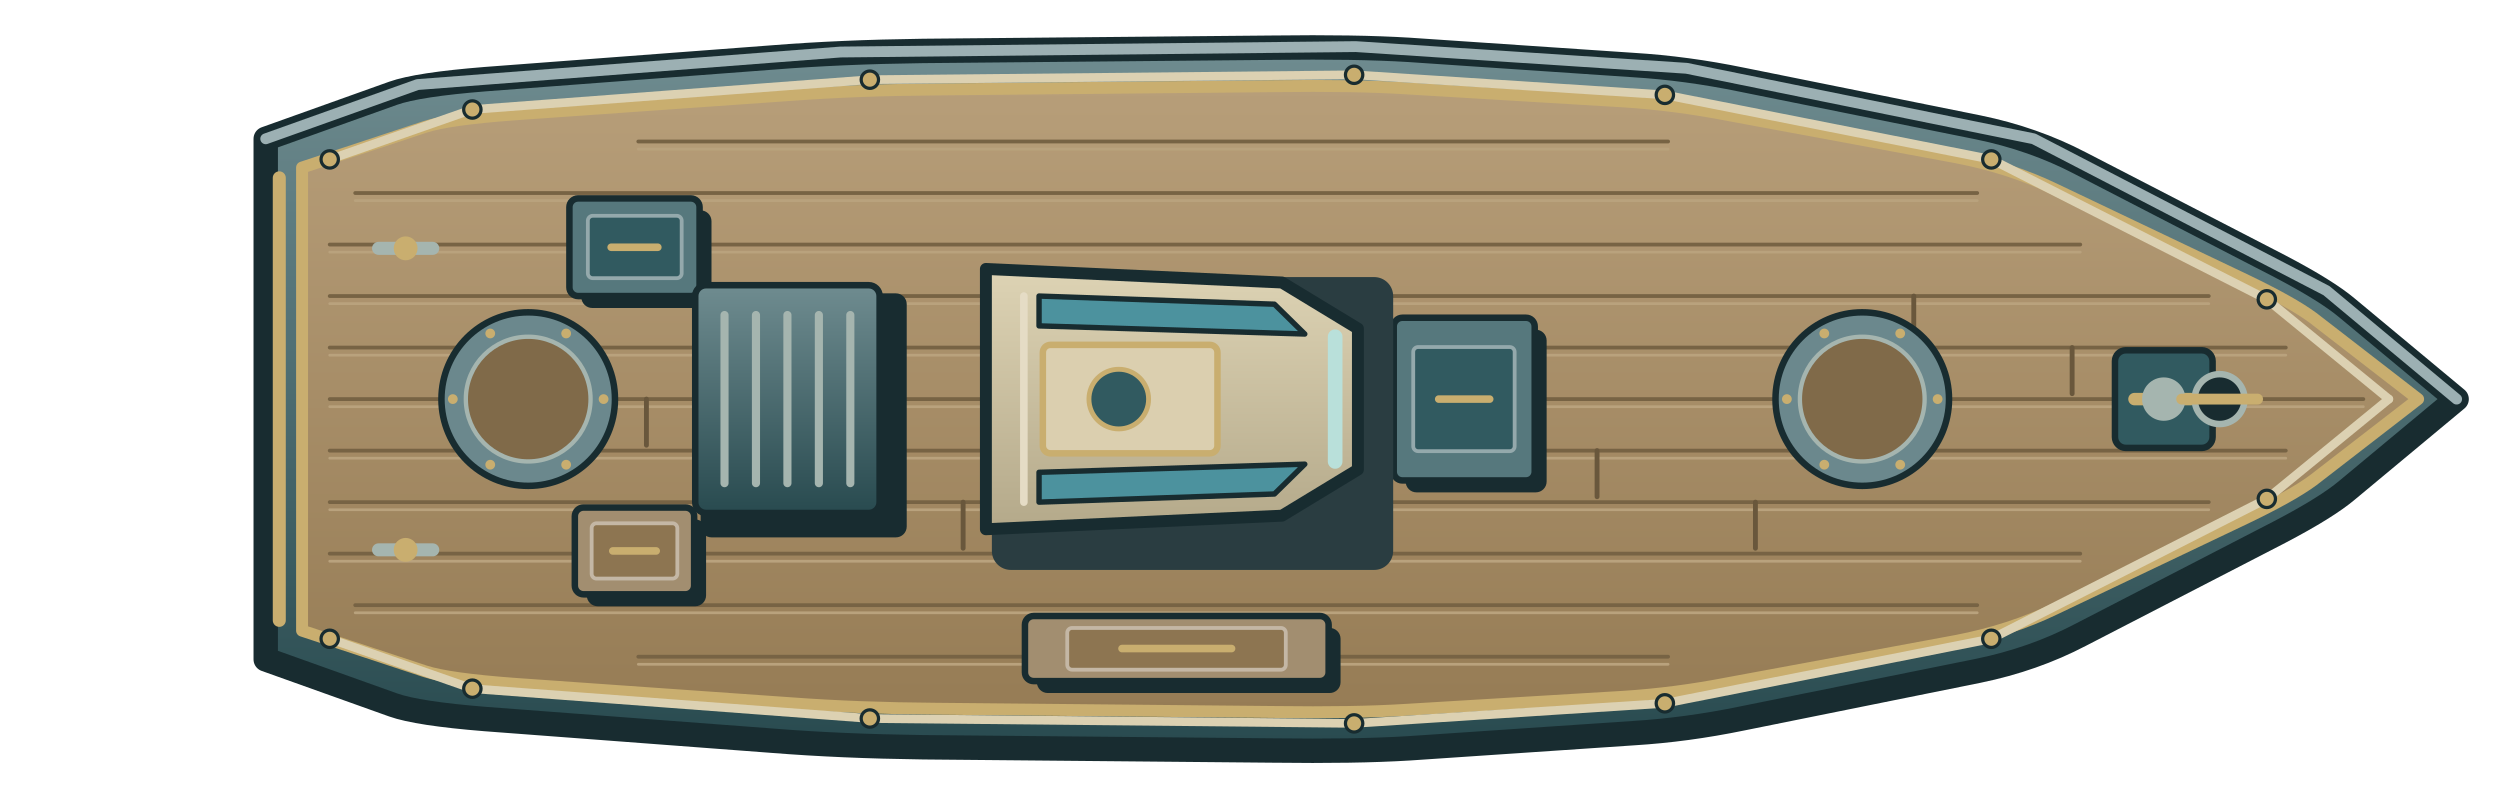
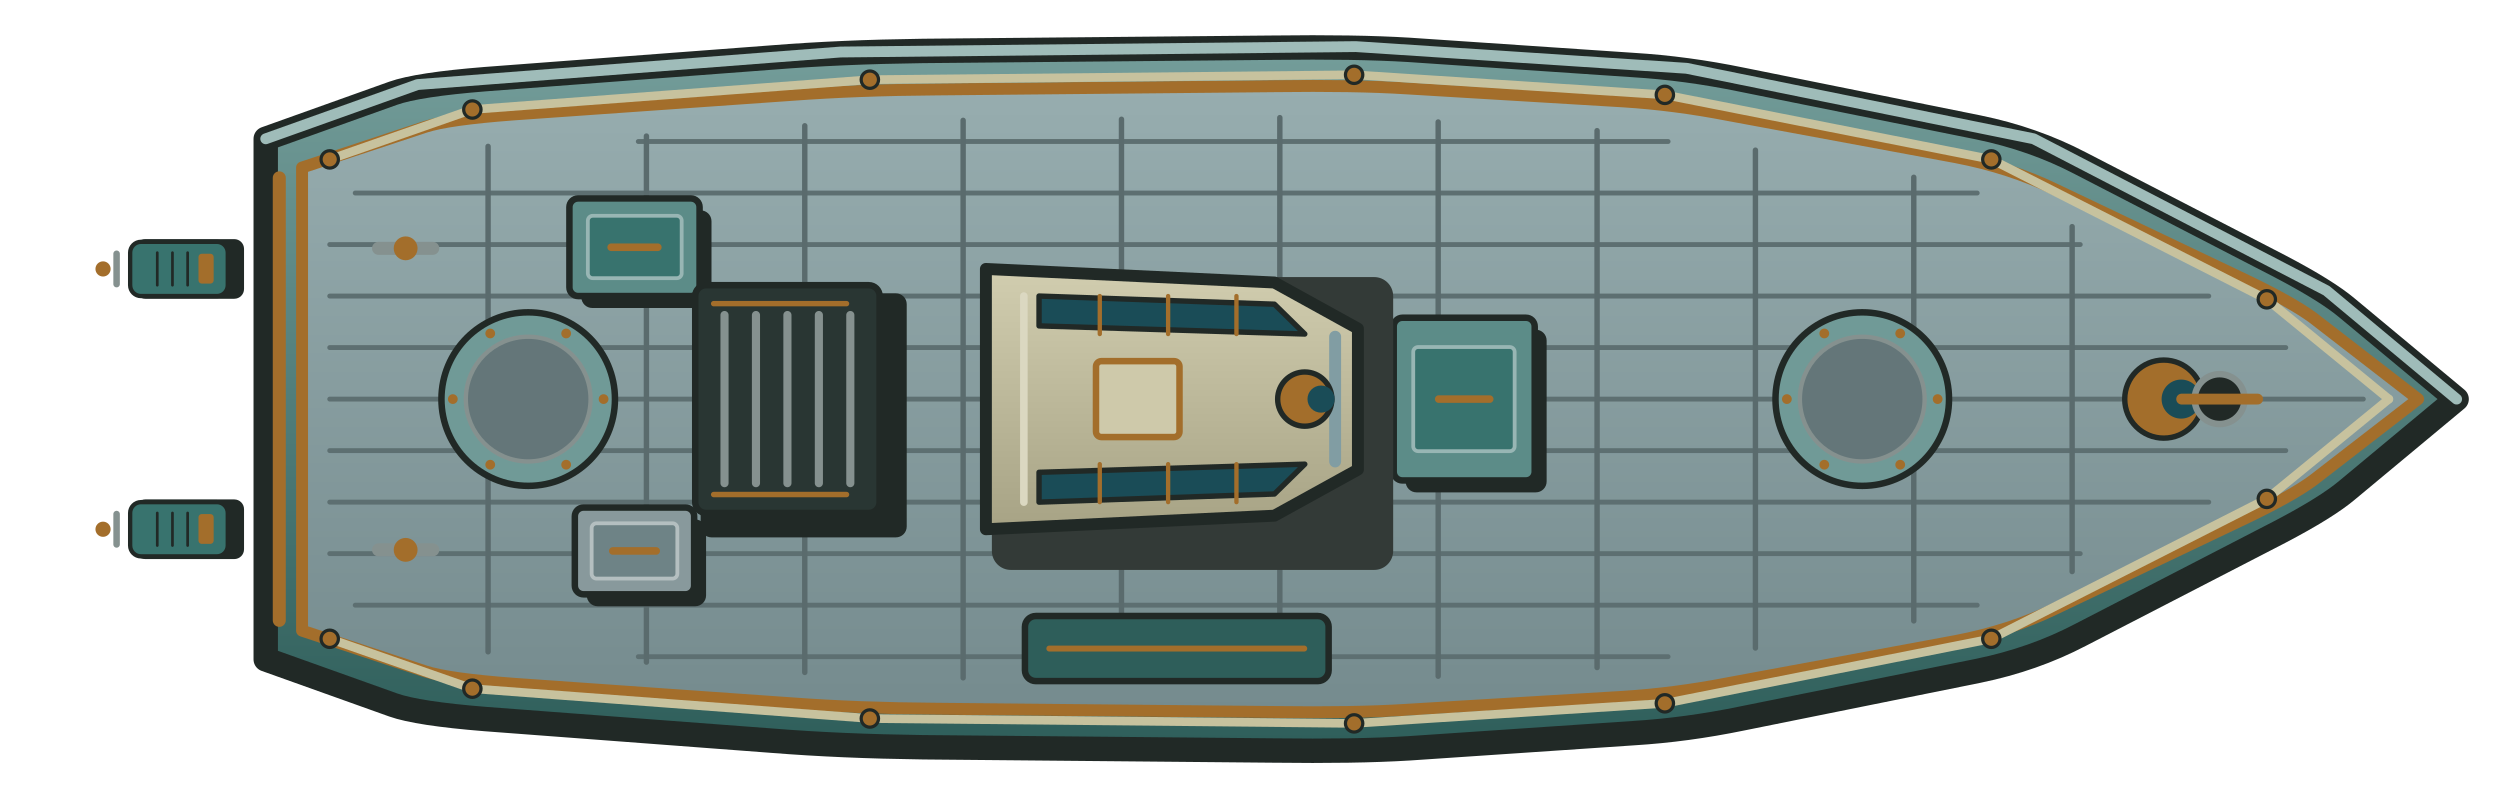
<svg xmlns="http://www.w3.org/2000/svg" width="664" height="212" viewBox="-2.45 -0.735 4.61 1.47">
  <defs>
    <linearGradient id="paint" x1="0" y1="0" x2="0" y2="1" gradientUnits="objectBoundingBox">
-       <stop stop-color="#6f8c90" />
-       <stop offset="1" stop-color="#284a4f" />
+       <stop stop-color="#749d9a" />
+       <stop offset="1" stop-color="#2e5e5a" />
    </linearGradient>
  </defs>
  <defs>
    <linearGradient id="deck" x1="0" y1="0" x2="0" y2="1" gradientUnits="objectBoundingBox">
-       <stop stop-color="#b79e79" />
-       <stop offset="1" stop-color="#967c55" />
+       <stop stop-color="#97adaf" />
+       <stop offset="1" stop-color="#758b8e" />
    </linearGradient>
  </defs>
+   <path d="M-1.96,-0.48 L-1.725,-0.564 Q-1.68,-0.58 -1.555,-0.59 L-1.025,-0.63 Q-0.9,-0.64 -0.748,-0.642 L-0.102,-0.648 Q0.05,-0.65 0.148,-0.644 L0.562,-0.616 Q0.66,-0.61 0.762,-0.589 L1.198,-0.501 Q1.3,-0.48 1.386,-0.435 L1.754,-0.245 Q1.84,-0.2 1.878,-0.168 L2.08,0 L1.878,0.168 Q1.84,0.2 1.754,0.245 L1.386,0.435 Q1.3,0.48 1.198,0.501 L0.762,0.589 Q0.66,0.61 0.562,0.616 L0.148,0.644 Q0.05,0.65 -0.102,0.648 L-0.748,0.642 Q-0.9,0.64 -1.025,0.63 L-1.555,0.59 Q-1.68,0.58 -1.725,0.564 L-1.96,0.48 Z" fill="url(#paint)" stroke="#212926" stroke-width="0.045" stroke-linejoin="round" stroke-linecap="round" />
+   <path d="M-1.893,-0.427 L-1.666,-0.502 Q-1.623,-0.516 -1.502,-0.525 L-0.99,-0.561 Q-0.869,-0.57 -0.723,-0.571 L-0.099,-0.577 Q0.048,-0.579 0.143,-0.573 L0.543,-0.549 Q0.638,-0.543 0.736,-0.524 L1.157,-0.446 Q1.256,-0.427 1.339,-0.387 L1.694,-0.218 Q1.777,-0.178 1.815,-0.15 L2.009,0 L1.815,0.15 Q1.777,0.178 1.694,0.218 L1.339,0.387 Q1.256,0.427 1.157,0.446 L0.736,0.524 Q0.638,0.543 0.543,0.549 L0.143,0.573 Q0.048,0.579 -0.099,0.577 L-0.723,0.571 Q-0.869,0.57 -0.99,0.561 L-1.502,0.525 Q-1.623,0.516 -1.666,0.502 L-1.893,0.427 Z" fill="url(#deck)" stroke="#a36e2b" stroke-width="0.022" stroke-linejoin="round" stroke-linecap="round" />
+   <path d="M-1.273,-0.475 L0.626,-0.475" fill="none" stroke="#5d6f71" stroke-width="0.009" stroke-linejoin="round" stroke-linecap="round" />
+   <path d="M-1.795,-0.38 L1.196,-0.38" fill="none" stroke="#5d6f71" stroke-width="0.009" stroke-linejoin="round" stroke-linecap="round" />
+   <path d="M-1.842,-0.285 L1.386,-0.285" fill="none" stroke="#5d6f71" stroke-width="0.009" stroke-linejoin="round" stroke-linecap="round" />
+   <path d="M-1.842,-0.19 L1.623,-0.19" fill="none" stroke="#5d6f71" stroke-width="0.009" stroke-linejoin="round" stroke-linecap="round" />
+   <path d="M-1.842,-0.095 L1.765,-0.095" fill="none" stroke="#5d6f71" stroke-width="0.009" stroke-linejoin="round" stroke-linecap="round" />
+   <path d="M-1.842,0 L1.908,0" fill="none" stroke="#5d6f71" stroke-width="0.009" stroke-linejoin="round" stroke-linecap="round" />
+   <path d="M-1.842,0.095 L1.765,0.095" fill="none" stroke="#5d6f71" stroke-width="0.009" stroke-linejoin="round" stroke-linecap="round" />
+   <path d="M-1.842,0.19 L1.623,0.19" fill="none" stroke="#5d6f71" stroke-width="0.009" stroke-linejoin="round" stroke-linecap="round" />
+   <path d="M-1.842,0.285 L1.386,0.285" fill="none" stroke="#5d6f71" stroke-width="0.009" stroke-linejoin="round" stroke-linecap="round" />
+   <path d="M-1.795,0.38 L1.196,0.38" fill="none" stroke="#5d6f71" stroke-width="0.009" stroke-linejoin="round" stroke-linecap="round" />
+   <path d="M-1.273,0.475 L0.626,0.475" fill="none" stroke="#5d6f71" stroke-width="0.009" stroke-linejoin="round" stroke-linecap="round" />
+   <path d="M-1.55,-0.466 L-1.55,0.466" fill="none" stroke="#5a6b6d" stroke-width="0.01" stroke-linejoin="round" stroke-linecap="round" />
+   <path d="M-1.258,-0.485 L-1.258,0.485" fill="none" stroke="#5a6b6d" stroke-width="0.01" stroke-linejoin="round" stroke-linecap="round" />
+   <path d="M-0.966,-0.504 L-0.966,0.504" fill="none" stroke="#5a6b6d" stroke-width="0.01" stroke-linejoin="round" stroke-linecap="round" />
+   <path d="M-0.674,-0.514 L-0.674,0.514" fill="none" stroke="#5a6b6d" stroke-width="0.01" stroke-linejoin="round" stroke-linecap="round" />
+   <path d="M-0.382,-0.516 L-0.382,0.516" fill="none" stroke="#5a6b6d" stroke-width="0.01" stroke-linejoin="round" stroke-linecap="round" />
+   <path d="M-0.09,-0.519 L-0.09,0.519" fill="none" stroke="#5a6b6d" stroke-width="0.01" stroke-linejoin="round" stroke-linecap="round" />
+   <path d="M0.202,-0.511 L0.202,0.511" fill="none" stroke="#5a6b6d" stroke-width="0.01" stroke-linejoin="round" stroke-linecap="round" />
+   <path d="M0.495,-0.495 L0.495,0.495" fill="none" stroke="#5a6b6d" stroke-width="0.01" stroke-linejoin="round" stroke-linecap="round" />
+   <path d="M0.787,-0.459 L0.787,0.459" fill="none" stroke="#5a6b6d" stroke-width="0.01" stroke-linejoin="round" stroke-linecap="round" />
+   <path d="M1.079,-0.409 L1.079,0.409" fill="none" stroke="#5a6b6d" stroke-width="0.01" stroke-linejoin="round" stroke-linecap="round" />
+   <path d="M1.371,-0.318 L1.371,0.318" fill="none" stroke="#5a6b6d" stroke-width="0.01" stroke-linejoin="round" stroke-linecap="round" />
+   <path d="M-1.842,-0.442 L-1.579,-0.534 L-0.846,-0.589 L0.047,-0.598 L0.62,-0.561 L1.222,-0.442 L1.73,-0.184 L1.955,0" fill="none" stroke="#c7c29e" stroke-width="0.016" stroke-linejoin="round" stroke-linecap="round" />
+   <circle cx="-1.842" cy="-0.442" r="0.016" fill="#a36e2b" stroke="#212926" stroke-width="0.006" />
+   <circle cx="-1.579" cy="-0.534" r="0.016" fill="#a36e2b" stroke="#212926" stroke-width="0.006" />
+   <circle cx="-0.846" cy="-0.589" r="0.016" fill="#a36e2b" stroke="#212926" stroke-width="0.006" />
+   <circle cx="0.047" cy="-0.598" r="0.016" fill="#a36e2b" stroke="#212926" stroke-width="0.006" />
+   <circle cx="0.62" cy="-0.561" r="0.016" fill="#a36e2b" stroke="#212926" stroke-width="0.006" />
+   <circle cx="1.222" cy="-0.442" r="0.016" fill="#a36e2b" stroke="#212926" stroke-width="0.006" />
+   <circle cx="1.73" cy="-0.184" r="0.016" fill="#a36e2b" stroke="#212926" stroke-width="0.006" />
+   <path d="M-1.842,0.442 L-1.579,0.534 L-0.846,0.589 L0.047,0.598 L0.62,0.561 L1.222,0.442 L1.73,0.184 L1.955,0" fill="none" stroke="#c7c29e" stroke-width="0.016" stroke-linejoin="round" stroke-linecap="round" />
+   <circle cx="-1.842" cy="0.442" r="0.016" fill="#a36e2b" stroke="#212926" stroke-width="0.006" />
+   <circle cx="-1.579" cy="0.534" r="0.016" fill="#a36e2b" stroke="#212926" stroke-width="0.006" />
+   <circle cx="-0.846" cy="0.589" r="0.016" fill="#a36e2b" stroke="#212926" stroke-width="0.006" />
+   <circle cx="0.047" cy="0.598" r="0.016" fill="#a36e2b" stroke="#212926" stroke-width="0.006" />
+   <circle cx="0.62" cy="0.561" r="0.016" fill="#a36e2b" stroke="#212926" stroke-width="0.006" />
+   <circle cx="1.222" cy="0.442" r="0.016" fill="#a36e2b" stroke="#212926" stroke-width="0.006" />
+   <circle cx="1.73" cy="0.184" r="0.016" fill="#a36e2b" stroke="#212926" stroke-width="0.006" />
+   <path d="M-1.96,-0.48 L-1.68,-0.58 L-0.9,-0.64 L0.05,-0.65 L0.66,-0.61 L1.3,-0.48 L1.84,-0.2 L2.08,0" fill="none" stroke="#9fbcb9" stroke-width="0.02" stroke-linejoin="round" stroke-linecap="round" />
+   <path d="M-1.935,-0.408 L-1.935,0.408" fill="none" stroke="#a36e2b" stroke-width="0.024" stroke-linejoin="round" stroke-linecap="round" />
+   <circle cx="1.54" cy="0" r="0.072" fill="#a36e2b" stroke="#212926" stroke-width="0.01" />
+   <circle cx="1.572" cy="0" r="0.036" fill="#1a4c57" />
+   <rect x="-0.56" y="0.4" width="0.56" height="0.12" rx="0.02" fill="#2e5e5a" stroke="#212926" stroke-width="0.012" />
+   <path d="M-0.515,0.46 L-0.045,0.46" fill="none" stroke="#a36e2b" stroke-width="0.011" stroke-linejoin="round" stroke-linecap="round" />
+   <rect x="-1.378" y="-0.348" width="0.24" height="0.18" rx="0.02" fill="#212926" />
+   <rect x="-1.4" y="-0.37" width="0.24" height="0.18" rx="0.016" fill="#5c8c88" stroke="#212926" stroke-width="0.012" />
+   <rect x="-1.366" y="-0.338" width="0.173" height="0.115" rx="0.009" fill="#38736e" stroke="#98b6b4" stroke-width="0.007" />
+   <path d="M-1.323,-0.28 L-1.237,-0.28" fill="none" stroke="#a36e2b" stroke-width="0.014" stroke-linejoin="round" stroke-linecap="round" />
+   <rect x="-1.368" y="0.222" width="0.22" height="0.16" rx="0.02" fill="#212926" />
+   <rect x="-1.39" y="0.2" width="0.22" height="0.16" rx="0.016" fill="#88999c" stroke="#212926" stroke-width="0.012" />
+   <rect x="-1.359" y="0.229" width="0.158" height="0.102" rx="0.009" fill="#6e8386" stroke="#b4bfc0" stroke-width="0.007" />
+   <path d="M-1.32,0.28 L-1.24,0.28" fill="none" stroke="#a36e2b" stroke-width="0.014" stroke-linejoin="round" stroke-linecap="round" />
+   <rect x="0.142" y="-0.128" width="0.26" height="0.3" rx="0.02" fill="#212926" />
+   <rect x="0.12" y="-0.15" width="0.26" height="0.3" rx="0.016" fill="#5c8c88" stroke="#212926" stroke-width="0.012" />
+   <rect x="0.156" y="-0.096" width="0.187" height="0.192" rx="0.009" fill="#38736e" stroke="#98b6b4" stroke-width="0.007" />
+   <path d="M0.203,0 L0.297,0" fill="none" stroke="#a36e2b" stroke-width="0.014" stroke-linejoin="round" stroke-linecap="round" />
+   <rect x="-1.158" y="-0.195" width="0.38" height="0.45" rx="0.02" fill="#212926" />
+   <rect x="-1.168" y="-0.21" width="0.34" height="0.42" rx="0.02" fill="#293633" stroke="#212926" stroke-width="0.012" />
+   <path d="M-1.114,-0.155 L-1.114,0.155" fill="none" stroke="#85918f" stroke-width="0.015" stroke-linejoin="round" stroke-linecap="round" />
+   <path d="M-1.056,-0.155 L-1.056,0.155" fill="none" stroke="#85918f" stroke-width="0.015" stroke-linejoin="round" stroke-linecap="round" />
+   <path d="M-0.998,-0.155 L-0.998,0.155" fill="none" stroke="#85918f" stroke-width="0.015" stroke-linejoin="round" stroke-linecap="round" />
+   <path d="M-0.94,-0.155 L-0.94,0.155" fill="none" stroke="#85918f" stroke-width="0.015" stroke-linejoin="round" stroke-linecap="round" />
+   <path d="M-0.882,-0.155 L-0.882,0.155" fill="none" stroke="#85918f" stroke-width="0.015" stroke-linejoin="round" stroke-linecap="round" />
+   <path d="M-1.134,-0.176 L-0.889,-0.176" fill="none" stroke="#a36e2b" stroke-width="0.01" stroke-linejoin="round" stroke-linecap="round" />
+   <path d="M-1.134,0.176 L-0.889,0.176" fill="none" stroke="#a36e2b" stroke-width="0.01" stroke-linejoin="round" stroke-linecap="round" />
+   <rect x="-2.2" y="-0.295" width="0.2" height="0.11" rx="0.018" fill="#212926" />
+   <rect x="-2.21" y="-0.29" width="0.18" height="0.1" rx="0.02" fill="#38736e" stroke="#212926" stroke-width="0.008" />
+   <path d="M-2.16,-0.27 L-2.16,-0.21" fill="none" stroke="#212926" stroke-width="0.005" stroke-linejoin="round" stroke-linecap="round" />
+   <path d="M-2.132,-0.27 L-2.132,-0.21" fill="none" stroke="#212926" stroke-width="0.005" stroke-linejoin="round" stroke-linecap="round" />
+   <path d="M-2.104,-0.27 L-2.104,-0.21" fill="none" stroke="#212926" stroke-width="0.005" stroke-linejoin="round" stroke-linecap="round" />
+   <rect x="-2.084" y="-0.268" width="0.028" height="0.055" rx="0.006" fill="#a36e2b" />
+   <path d="M-2.235,-0.268 L-2.235,-0.212" fill="none" stroke="#85918f" stroke-width="0.012" stroke-linejoin="round" stroke-linecap="round" />
+   <circle cx="-2.26" cy="-0.24" r="0.014" fill="#a36e2b" />
+   <rect x="-2.2" y="0.185" width="0.2" height="0.11" rx="0.018" fill="#212926" />
+   <rect x="-2.21" y="0.19" width="0.18" height="0.1" rx="0.02" fill="#38736e" stroke="#212926" stroke-width="0.008" />
+   <path d="M-2.16,0.21 L-2.16,0.27" fill="none" stroke="#212926" stroke-width="0.005" stroke-linejoin="round" stroke-linecap="round" />
+   <path d="M-2.132,0.21 L-2.132,0.27" fill="none" stroke="#212926" stroke-width="0.005" stroke-linejoin="round" stroke-linecap="round" />
+   <path d="M-2.104,0.21 L-2.104,0.27" fill="none" stroke="#212926" stroke-width="0.005" stroke-linejoin="round" stroke-linecap="round" />
+   <rect x="-2.084" y="0.212" width="0.028" height="0.055" rx="0.006" fill="#a36e2b" />
+   <path d="M-2.235,0.212 L-2.235,0.268" fill="none" stroke="#85918f" stroke-width="0.012" stroke-linejoin="round" stroke-linecap="round" />
+   <circle cx="-2.26" cy="0.24" r="0.014" fill="#a36e2b" />
+   <circle cx="0.984" cy="0" r="0.16" fill="#709a97" stroke="#212926" stroke-width="0.012" />
+   <circle cx="0.984" cy="0" r="0.115" fill="#647679" stroke="#85918f" stroke-width="0.008" />
+   <circle cx="1.123" cy="0" r="0.009" fill="#a36e2b" />
+   <circle cx="1.054" cy="0.121" r="0.009" fill="#a36e2b" />
+   <circle cx="0.914" cy="0.121" r="0.009" fill="#a36e2b" />
+   <circle cx="0.845" cy="0" r="0.009" fill="#a36e2b" />
+   <circle cx="0.914" cy="-0.121" r="0.009" fill="#a36e2b" />
+   <circle cx="1.054" cy="-0.121" r="0.009" fill="#a36e2b" />
+   <circle cx="-1.476" cy="0" r="0.16" fill="#709a97" stroke="#212926" stroke-width="0.012" />
+   <circle cx="-1.476" cy="0" r="0.115" fill="#647679" stroke="#85918f" stroke-width="0.008" />
+   <circle cx="-1.337" cy="0" r="0.009" fill="#a36e2b" />
+   <circle cx="-1.406" cy="0.121" r="0.009" fill="#a36e2b" />
+   <circle cx="-1.546" cy="0.121" r="0.009" fill="#a36e2b" />
+   <circle cx="-1.615" cy="0" r="0.009" fill="#a36e2b" />
+   <circle cx="-1.546" cy="-0.121" r="0.009" fill="#a36e2b" />
+   <circle cx="-1.406" cy="-0.121" r="0.009" fill="#a36e2b" />
+   <rect x="-0.621" y="-0.225" width="0.74" height="0.54" rx="0.035" fill="#333a37" />
  <defs>
    <linearGradient id="roof" x1="0" y1="0" x2="0" y2="1" gradientUnits="objectBoundingBox">
-       <stop stop-color="#ddd3b4" />
-       <stop offset="1" stop-color="#b4a98a" />
+       <stop stop-color="#d1cdaf" />
+       <stop offset="1" stop-color="#a7a385" />
    </linearGradient>
  </defs>
-   <path d="M-1.96,-0.48 L-1.725,-0.564 Q-1.68,-0.58 -1.555,-0.59 L-1.025,-0.63 Q-0.9,-0.64 -0.748,-0.642 L-0.102,-0.648 Q0.05,-0.65 0.148,-0.644 L0.562,-0.616 Q0.66,-0.61 0.762,-0.589 L1.198,-0.501 Q1.3,-0.48 1.386,-0.435 L1.754,-0.245 Q1.84,-0.2 1.878,-0.168 L2.08,0 L1.878,0.168 Q1.84,0.2 1.754,0.245 L1.386,0.435 Q1.3,0.48 1.198,0.501 L0.762,0.589 Q0.66,0.61 0.562,0.616 L0.148,0.644 Q0.05,0.65 -0.102,0.648 L-0.748,0.642 Q-0.9,0.64 -1.025,0.63 L-1.555,0.59 Q-1.68,0.58 -1.725,0.564 L-1.96,0.48 Z" fill="url(#paint)" stroke="#182c30" stroke-width="0.045" stroke-linejoin="round" stroke-linecap="round" />
-   <path d="M-1.893,-0.427 L-1.666,-0.502 Q-1.623,-0.516 -1.502,-0.525 L-0.99,-0.561 Q-0.869,-0.57 -0.723,-0.571 L-0.099,-0.577 Q0.048,-0.579 0.143,-0.573 L0.543,-0.549 Q0.638,-0.543 0.736,-0.524 L1.157,-0.446 Q1.256,-0.427 1.339,-0.387 L1.694,-0.218 Q1.777,-0.178 1.815,-0.15 L2.009,0 L1.815,0.15 Q1.777,0.178 1.694,0.218 L1.339,0.387 Q1.256,0.427 1.157,0.446 L0.736,0.524 Q0.638,0.543 0.543,0.549 L0.143,0.573 Q0.048,0.579 -0.099,0.577 L-0.723,0.571 Q-0.869,0.57 -0.99,0.561 L-1.502,0.525 Q-1.623,0.516 -1.666,0.502 L-1.893,0.427 Z" fill="url(#deck)" stroke="#c9ae6f" stroke-width="0.022" stroke-linejoin="round" stroke-linecap="round" />
-   <path d="M-1.273,-0.475 L0.626,-0.475" fill="none" stroke="#776344" stroke-width="0.007" stroke-linejoin="round" stroke-linecap="round" />
-   <path d="M-1.273,-0.461 L0.626,-0.461" fill="none" stroke="#b9a27d" stroke-width="0.005" stroke-linejoin="round" stroke-linecap="round" />
-   <path d="M-1.795,-0.38 L1.196,-0.38" fill="none" stroke="#776344" stroke-width="0.007" stroke-linejoin="round" stroke-linecap="round" />
-   <path d="M-1.795,-0.366 L1.196,-0.366" fill="none" stroke="#b9a27d" stroke-width="0.005" stroke-linejoin="round" stroke-linecap="round" />
-   <path d="M-1.842,-0.285 L1.386,-0.285" fill="none" stroke="#776344" stroke-width="0.007" stroke-linejoin="round" stroke-linecap="round" />
-   <path d="M-1.842,-0.271 L1.386,-0.271" fill="none" stroke="#b9a27d" stroke-width="0.005" stroke-linejoin="round" stroke-linecap="round" />
-   <path d="M-1.842,-0.19 L1.623,-0.19" fill="none" stroke="#776344" stroke-width="0.007" stroke-linejoin="round" stroke-linecap="round" />
-   <path d="M-1.842,-0.176 L1.623,-0.176" fill="none" stroke="#b9a27d" stroke-width="0.005" stroke-linejoin="round" stroke-linecap="round" />
-   <path d="M-1.842,-0.095 L1.765,-0.095" fill="none" stroke="#776344" stroke-width="0.007" stroke-linejoin="round" stroke-linecap="round" />
-   <path d="M-1.842,-0.081 L1.765,-0.081" fill="none" stroke="#b9a27d" stroke-width="0.005" stroke-linejoin="round" stroke-linecap="round" />
-   <path d="M-1.842,0 L1.908,0" fill="none" stroke="#776344" stroke-width="0.007" stroke-linejoin="round" stroke-linecap="round" />
-   <path d="M-1.842,0.014 L1.908,0.014" fill="none" stroke="#b9a27d" stroke-width="0.005" stroke-linejoin="round" stroke-linecap="round" />
-   <path d="M-1.842,0.095 L1.765,0.095" fill="none" stroke="#776344" stroke-width="0.007" stroke-linejoin="round" stroke-linecap="round" />
-   <path d="M-1.842,0.109 L1.765,0.109" fill="none" stroke="#b9a27d" stroke-width="0.005" stroke-linejoin="round" stroke-linecap="round" />
-   <path d="M-1.842,0.19 L1.623,0.19" fill="none" stroke="#776344" stroke-width="0.007" stroke-linejoin="round" stroke-linecap="round" />
-   <path d="M-1.842,0.204 L1.623,0.204" fill="none" stroke="#b9a27d" stroke-width="0.005" stroke-linejoin="round" stroke-linecap="round" />
-   <path d="M-1.842,0.285 L1.386,0.285" fill="none" stroke="#776344" stroke-width="0.007" stroke-linejoin="round" stroke-linecap="round" />
-   <path d="M-1.842,0.299 L1.386,0.299" fill="none" stroke="#b9a27d" stroke-width="0.005" stroke-linejoin="round" stroke-linecap="round" />
-   <path d="M-1.795,0.38 L1.196,0.38" fill="none" stroke="#776344" stroke-width="0.007" stroke-linejoin="round" stroke-linecap="round" />
-   <path d="M-1.795,0.394 L1.196,0.394" fill="none" stroke="#b9a27d" stroke-width="0.005" stroke-linejoin="round" stroke-linecap="round" />
-   <path d="M-1.273,0.475 L0.626,0.475" fill="none" stroke="#776344" stroke-width="0.007" stroke-linejoin="round" stroke-linecap="round" />
-   <path d="M-1.273,0.489 L0.626,0.489" fill="none" stroke="#b9a27d" stroke-width="0.005" stroke-linejoin="round" stroke-linecap="round" />
-   <path d="M-1.55,-0.095 L-1.55,-0.01" fill="none" stroke="#69573c" stroke-width="0.009" stroke-linejoin="round" stroke-linecap="round" />
-   <path d="M-1.258,0 L-1.258,0.085" fill="none" stroke="#69573c" stroke-width="0.009" stroke-linejoin="round" stroke-linecap="round" />
-   <path d="M-0.966,0.095 L-0.966,0.18" fill="none" stroke="#69573c" stroke-width="0.009" stroke-linejoin="round" stroke-linecap="round" />
-   <path d="M-0.674,0.19 L-0.674,0.275" fill="none" stroke="#69573c" stroke-width="0.009" stroke-linejoin="round" stroke-linecap="round" />
-   <path d="M-0.382,-0.19 L-0.382,-0.105" fill="none" stroke="#69573c" stroke-width="0.009" stroke-linejoin="round" stroke-linecap="round" />
-   <path d="M-0.09,-0.095 L-0.09,-0.01" fill="none" stroke="#69573c" stroke-width="0.009" stroke-linejoin="round" stroke-linecap="round" />
-   <path d="M0.202,0 L0.202,0.085" fill="none" stroke="#69573c" stroke-width="0.009" stroke-linejoin="round" stroke-linecap="round" />
-   <path d="M0.495,0.095 L0.495,0.18" fill="none" stroke="#69573c" stroke-width="0.009" stroke-linejoin="round" stroke-linecap="round" />
-   <path d="M0.787,0.19 L0.787,0.275" fill="none" stroke="#69573c" stroke-width="0.009" stroke-linejoin="round" stroke-linecap="round" />
-   <path d="M1.079,-0.19 L1.079,-0.105" fill="none" stroke="#69573c" stroke-width="0.009" stroke-linejoin="round" stroke-linecap="round" />
-   <path d="M1.371,-0.095 L1.371,-0.01" fill="none" stroke="#69573c" stroke-width="0.009" stroke-linejoin="round" stroke-linecap="round" />
-   <path d="M-1.842,-0.442 L-1.579,-0.534 L-0.846,-0.589 L0.047,-0.598 L0.62,-0.561 L1.222,-0.442 L1.73,-0.184 L1.955,0" fill="none" stroke="#dcd1b2" stroke-width="0.016" stroke-linejoin="round" stroke-linecap="round" />
-   <circle cx="-1.842" cy="-0.442" r="0.016" fill="#c9ae6f" stroke="#182c30" stroke-width="0.006" />
-   <circle cx="-1.579" cy="-0.534" r="0.016" fill="#c9ae6f" stroke="#182c30" stroke-width="0.006" />
-   <circle cx="-0.846" cy="-0.589" r="0.016" fill="#c9ae6f" stroke="#182c30" stroke-width="0.006" />
-   <circle cx="0.047" cy="-0.598" r="0.016" fill="#c9ae6f" stroke="#182c30" stroke-width="0.006" />
-   <circle cx="0.62" cy="-0.561" r="0.016" fill="#c9ae6f" stroke="#182c30" stroke-width="0.006" />
-   <circle cx="1.222" cy="-0.442" r="0.016" fill="#c9ae6f" stroke="#182c30" stroke-width="0.006" />
-   <circle cx="1.73" cy="-0.184" r="0.016" fill="#c9ae6f" stroke="#182c30" stroke-width="0.006" />
-   <path d="M-1.842,0.442 L-1.579,0.534 L-0.846,0.589 L0.047,0.598 L0.62,0.561 L1.222,0.442 L1.73,0.184 L1.955,0" fill="none" stroke="#dcd1b2" stroke-width="0.016" stroke-linejoin="round" stroke-linecap="round" />
-   <circle cx="-1.842" cy="0.442" r="0.016" fill="#c9ae6f" stroke="#182c30" stroke-width="0.006" />
-   <circle cx="-1.579" cy="0.534" r="0.016" fill="#c9ae6f" stroke="#182c30" stroke-width="0.006" />
-   <circle cx="-0.846" cy="0.589" r="0.016" fill="#c9ae6f" stroke="#182c30" stroke-width="0.006" />
-   <circle cx="0.047" cy="0.598" r="0.016" fill="#c9ae6f" stroke="#182c30" stroke-width="0.006" />
-   <circle cx="0.62" cy="0.561" r="0.016" fill="#c9ae6f" stroke="#182c30" stroke-width="0.006" />
-   <circle cx="1.222" cy="0.442" r="0.016" fill="#c9ae6f" stroke="#182c30" stroke-width="0.006" />
-   <circle cx="1.73" cy="0.184" r="0.016" fill="#c9ae6f" stroke="#182c30" stroke-width="0.006" />
-   <path d="M-1.96,-0.48 L-1.68,-0.58 L-0.9,-0.64 L0.05,-0.65 L0.66,-0.61 L1.3,-0.48 L1.84,-0.2 L2.08,0" fill="none" stroke="#9cb0b3" stroke-width="0.02" stroke-linejoin="round" stroke-linecap="round" />
-   <path d="M-1.935,-0.408 L-1.935,0.408" fill="none" stroke="#c9ae6f" stroke-width="0.024" stroke-linejoin="round" stroke-linecap="round" />
-   <rect x="1.45" y="-0.09" width="0.18" height="0.18" rx="0.02" fill="#315a60" stroke="#182c30" stroke-width="0.012" />
-   <path d="M1.486,0 L1.59,0" fill="none" stroke="#c9ae6f" stroke-width="0.023" stroke-linejoin="round" stroke-linecap="round" />
-   <circle cx="1.54" cy="0" r="0.04" fill="#a5b5af" />
-   <rect x="-0.538" y="0.422" width="0.56" height="0.12" rx="0.02" fill="#182c30" />
-   <rect x="-0.56" y="0.4" width="0.56" height="0.12" rx="0.016" fill="#a28e70" stroke="#182c30" stroke-width="0.012" />
-   <rect x="-0.482" y="0.422" width="0.403" height="0.077" rx="0.009" fill="#8d7551" stroke="#c4b7a5" stroke-width="0.007" />
-   <path d="M-0.381,0.46 L-0.179,0.46" fill="none" stroke="#c9ae6f" stroke-width="0.014" stroke-linejoin="round" stroke-linecap="round" />
-   <rect x="-1.378" y="-0.348" width="0.24" height="0.18" rx="0.02" fill="#182c30" />
-   <rect x="-1.4" y="-0.37" width="0.24" height="0.18" rx="0.016" fill="#56787d" stroke="#182c30" stroke-width="0.012" />
-   <rect x="-1.366" y="-0.338" width="0.173" height="0.115" rx="0.009" fill="#315a60" stroke="#94a9ac" stroke-width="0.007" />
-   <path d="M-1.323,-0.28 L-1.237,-0.28" fill="none" stroke="#c9ae6f" stroke-width="0.014" stroke-linejoin="round" stroke-linecap="round" />
-   <rect x="-1.368" y="0.222" width="0.22" height="0.16" rx="0.02" fill="#182c30" />
-   <rect x="-1.39" y="0.2" width="0.22" height="0.16" rx="0.016" fill="#a28e70" stroke="#182c30" stroke-width="0.012" />
-   <rect x="-1.359" y="0.229" width="0.158" height="0.102" rx="0.009" fill="#8d7551" stroke="#c4b7a5" stroke-width="0.007" />
-   <path d="M-1.32,0.28 L-1.24,0.28" fill="none" stroke="#c9ae6f" stroke-width="0.014" stroke-linejoin="round" stroke-linecap="round" />
-   <rect x="0.142" y="-0.128" width="0.26" height="0.3" rx="0.02" fill="#182c30" />
-   <rect x="0.12" y="-0.15" width="0.26" height="0.3" rx="0.016" fill="#56787d" stroke="#182c30" stroke-width="0.012" />
-   <rect x="0.156" y="-0.096" width="0.187" height="0.192" rx="0.009" fill="#315a60" stroke="#94a9ac" stroke-width="0.007" />
-   <path d="M0.203,0 L0.297,0" fill="none" stroke="#c9ae6f" stroke-width="0.014" stroke-linejoin="round" stroke-linecap="round" />
-   <rect x="-1.158" y="-0.195" width="0.38" height="0.45" rx="0.02" fill="#182c30" />
-   <rect x="-1.168" y="-0.21" width="0.34" height="0.42" rx="0.02" fill="url(#paint)" stroke="#182c30" stroke-width="0.012" />
-   <path d="M-1.114,-0.155 L-1.114,0.155" fill="none" stroke="#a5b5af" stroke-width="0.015" stroke-linejoin="round" stroke-linecap="round" />
-   <path d="M-1.056,-0.155 L-1.056,0.155" fill="none" stroke="#a5b5af" stroke-width="0.015" stroke-linejoin="round" stroke-linecap="round" />
-   <path d="M-0.998,-0.155 L-0.998,0.155" fill="none" stroke="#a5b5af" stroke-width="0.015" stroke-linejoin="round" stroke-linecap="round" />
-   <path d="M-0.94,-0.155 L-0.94,0.155" fill="none" stroke="#a5b5af" stroke-width="0.015" stroke-linejoin="round" stroke-linecap="round" />
-   <path d="M-0.882,-0.155 L-0.882,0.155" fill="none" stroke="#a5b5af" stroke-width="0.015" stroke-linejoin="round" stroke-linecap="round" />
-   <circle cx="0.984" cy="0" r="0.16" fill="#6b888d" stroke="#182c30" stroke-width="0.012" />
-   <circle cx="0.984" cy="0" r="0.115" fill="#806a49" stroke="#a5b5af" stroke-width="0.008" />
-   <circle cx="1.123" cy="0" r="0.009" fill="#c9ae6f" />
-   <circle cx="1.054" cy="0.121" r="0.009" fill="#c9ae6f" />
-   <circle cx="0.914" cy="0.121" r="0.009" fill="#c9ae6f" />
-   <circle cx="0.845" cy="0" r="0.009" fill="#c9ae6f" />
-   <circle cx="0.914" cy="-0.121" r="0.009" fill="#c9ae6f" />
-   <circle cx="1.054" cy="-0.121" r="0.009" fill="#c9ae6f" />
-   <circle cx="-1.476" cy="0" r="0.16" fill="#6b888d" stroke="#182c30" stroke-width="0.012" />
-   <circle cx="-1.476" cy="0" r="0.115" fill="#806a49" stroke="#a5b5af" stroke-width="0.008" />
-   <circle cx="-1.337" cy="0" r="0.009" fill="#c9ae6f" />
-   <circle cx="-1.406" cy="0.121" r="0.009" fill="#c9ae6f" />
-   <circle cx="-1.546" cy="0.121" r="0.009" fill="#c9ae6f" />
-   <circle cx="-1.615" cy="0" r="0.009" fill="#c9ae6f" />
-   <circle cx="-1.546" cy="-0.121" r="0.009" fill="#c9ae6f" />
-   <circle cx="-1.406" cy="-0.121" r="0.009" fill="#c9ae6f" />
-   <rect x="-0.621" y="-0.225" width="0.74" height="0.54" rx="0.035" fill="#2a3d41" />
-   <path d="M-0.632,-0.24 L-0.086,-0.215 L0.054,-0.13 L0.054,0.13 L-0.086,0.215 L-0.632,0.24 Z" fill="url(#roof)" stroke="#182c30" stroke-width="0.022" stroke-linejoin="round" stroke-linecap="round" />
-   <path d="M-0.534,-0.19 L-0.1,-0.175 L-0.044,-0.12 L-0.534,-0.135 Z" fill="#4c929e" stroke="#182c30" stroke-width="0.01" stroke-linejoin="round" stroke-linecap="round" />
-   <path d="M-0.534,0.19 L-0.1,0.175 L-0.044,0.12 L-0.534,0.135 Z" fill="#4c929e" stroke="#182c30" stroke-width="0.01" stroke-linejoin="round" stroke-linecap="round" />
-   <path d="M0.012,-0.115 L0.012,0.115" fill="none" stroke="#b9e0da" stroke-width="0.027" stroke-linejoin="round" stroke-linecap="round" />
-   <rect x="-0.527" y="-0.1" width="0.322" height="0.2" rx="0.014" fill="#dbcfaf" stroke="#c9ae6f" stroke-width="0.012" />
-   <circle cx="-0.387" cy="0" r="0.055" fill="#315a60" stroke="#c9ae6f" stroke-width="0.009" />
-   <path d="M-0.562,-0.19 L-0.562,0.19" fill="none" stroke="#e5dcc5" stroke-width="0.014" stroke-linejoin="round" stroke-linecap="round" />
-   <path d="M-1.752,-0.278 L-1.652,-0.278" fill="none" stroke="#a5b5af" stroke-width="0.024" stroke-linejoin="round" stroke-linecap="round" />
-   <circle cx="-1.702" cy="-0.278" r="0.022" fill="#c9ae6f" />
-   <path d="M-1.752,0.278 L-1.652,0.278" fill="none" stroke="#a5b5af" stroke-width="0.024" stroke-linejoin="round" stroke-linecap="round" />
-   <circle cx="-1.702" cy="0.278" r="0.022" fill="#c9ae6f" />
-   <circle cx="1.643" cy="0" r="0.046" fill="#182c30" stroke="#a5b5af" stroke-width="0.012" />
-   <path d="M1.573,0 L1.713,0" fill="none" stroke="#c9ae6f" stroke-width="0.02" stroke-linejoin="round" stroke-linecap="round" />
+   <path d="M-0.632,-0.24 L-0.1,-0.215 L0.054,-0.13 L0.054,0.13 L-0.1,0.215 L-0.632,0.24 Z" fill="url(#roof)" stroke="#212926" stroke-width="0.022" stroke-linejoin="round" stroke-linecap="round" />
+   <path d="M-0.534,-0.19 L-0.1,-0.175 L-0.044,-0.12 L-0.534,-0.135 Z" fill="#1a4c57" stroke="#212926" stroke-width="0.01" stroke-linejoin="round" stroke-linecap="round" />
+   <path d="M-0.422,-0.12 L-0.422,-0.19" fill="none" stroke="#a36e2b" stroke-width="0.008" stroke-linejoin="round" stroke-linecap="round" />
+   <path d="M-0.296,-0.12 L-0.296,-0.19" fill="none" stroke="#a36e2b" stroke-width="0.008" stroke-linejoin="round" stroke-linecap="round" />
+   <path d="M-0.17,-0.12 L-0.17,-0.19" fill="none" stroke="#a36e2b" stroke-width="0.008" stroke-linejoin="round" stroke-linecap="round" />
+   <path d="M-0.534,0.19 L-0.1,0.175 L-0.044,0.12 L-0.534,0.135 Z" fill="#1a4c57" stroke="#212926" stroke-width="0.01" stroke-linejoin="round" stroke-linecap="round" />
+   <path d="M-0.422,0.12 L-0.422,0.19" fill="none" stroke="#a36e2b" stroke-width="0.008" stroke-linejoin="round" stroke-linecap="round" />
+   <path d="M-0.296,0.12 L-0.296,0.19" fill="none" stroke="#a36e2b" stroke-width="0.008" stroke-linejoin="round" stroke-linecap="round" />
+   <path d="M-0.17,0.12 L-0.17,0.19" fill="none" stroke="#a36e2b" stroke-width="0.008" stroke-linejoin="round" stroke-linecap="round" />
+   <path d="M0.012,-0.115 L0.012,0.115" fill="none" stroke="#819da3" stroke-width="0.022" stroke-linejoin="round" stroke-linecap="round" />
+   <rect x="-0.429" y="-0.07" width="0.154" height="0.14" rx="0.01" fill="#cec9aa" stroke="#a36e2b" stroke-width="0.012" />
+   <circle cx="-0.044" cy="0" r="0.05" fill="#a36e2b" stroke="#212926" stroke-width="0.01" />
+   <circle cx="-0.014" cy="0" r="0.025" fill="#1a4c57" />
+   <path d="M-0.562,-0.19 L-0.562,0.19" fill="none" stroke="#dbd8c1" stroke-width="0.014" stroke-linejoin="round" stroke-linecap="round" />
+   <path d="M-1.752,-0.278 L-1.652,-0.278" fill="none" stroke="#85918f" stroke-width="0.024" stroke-linejoin="round" stroke-linecap="round" />
+   <circle cx="-1.702" cy="-0.278" r="0.022" fill="#a36e2b" />
+   <path d="M-1.752,0.278 L-1.652,0.278" fill="none" stroke="#85918f" stroke-width="0.024" stroke-linejoin="round" stroke-linecap="round" />
+   <circle cx="-1.702" cy="0.278" r="0.022" fill="#a36e2b" />
+   <circle cx="1.643" cy="0" r="0.046" fill="#212926" stroke="#85918f" stroke-width="0.012" />
+   <path d="M1.573,0 L1.713,0" fill="none" stroke="#a36e2b" stroke-width="0.02" stroke-linejoin="round" stroke-linecap="round" />
</svg>
